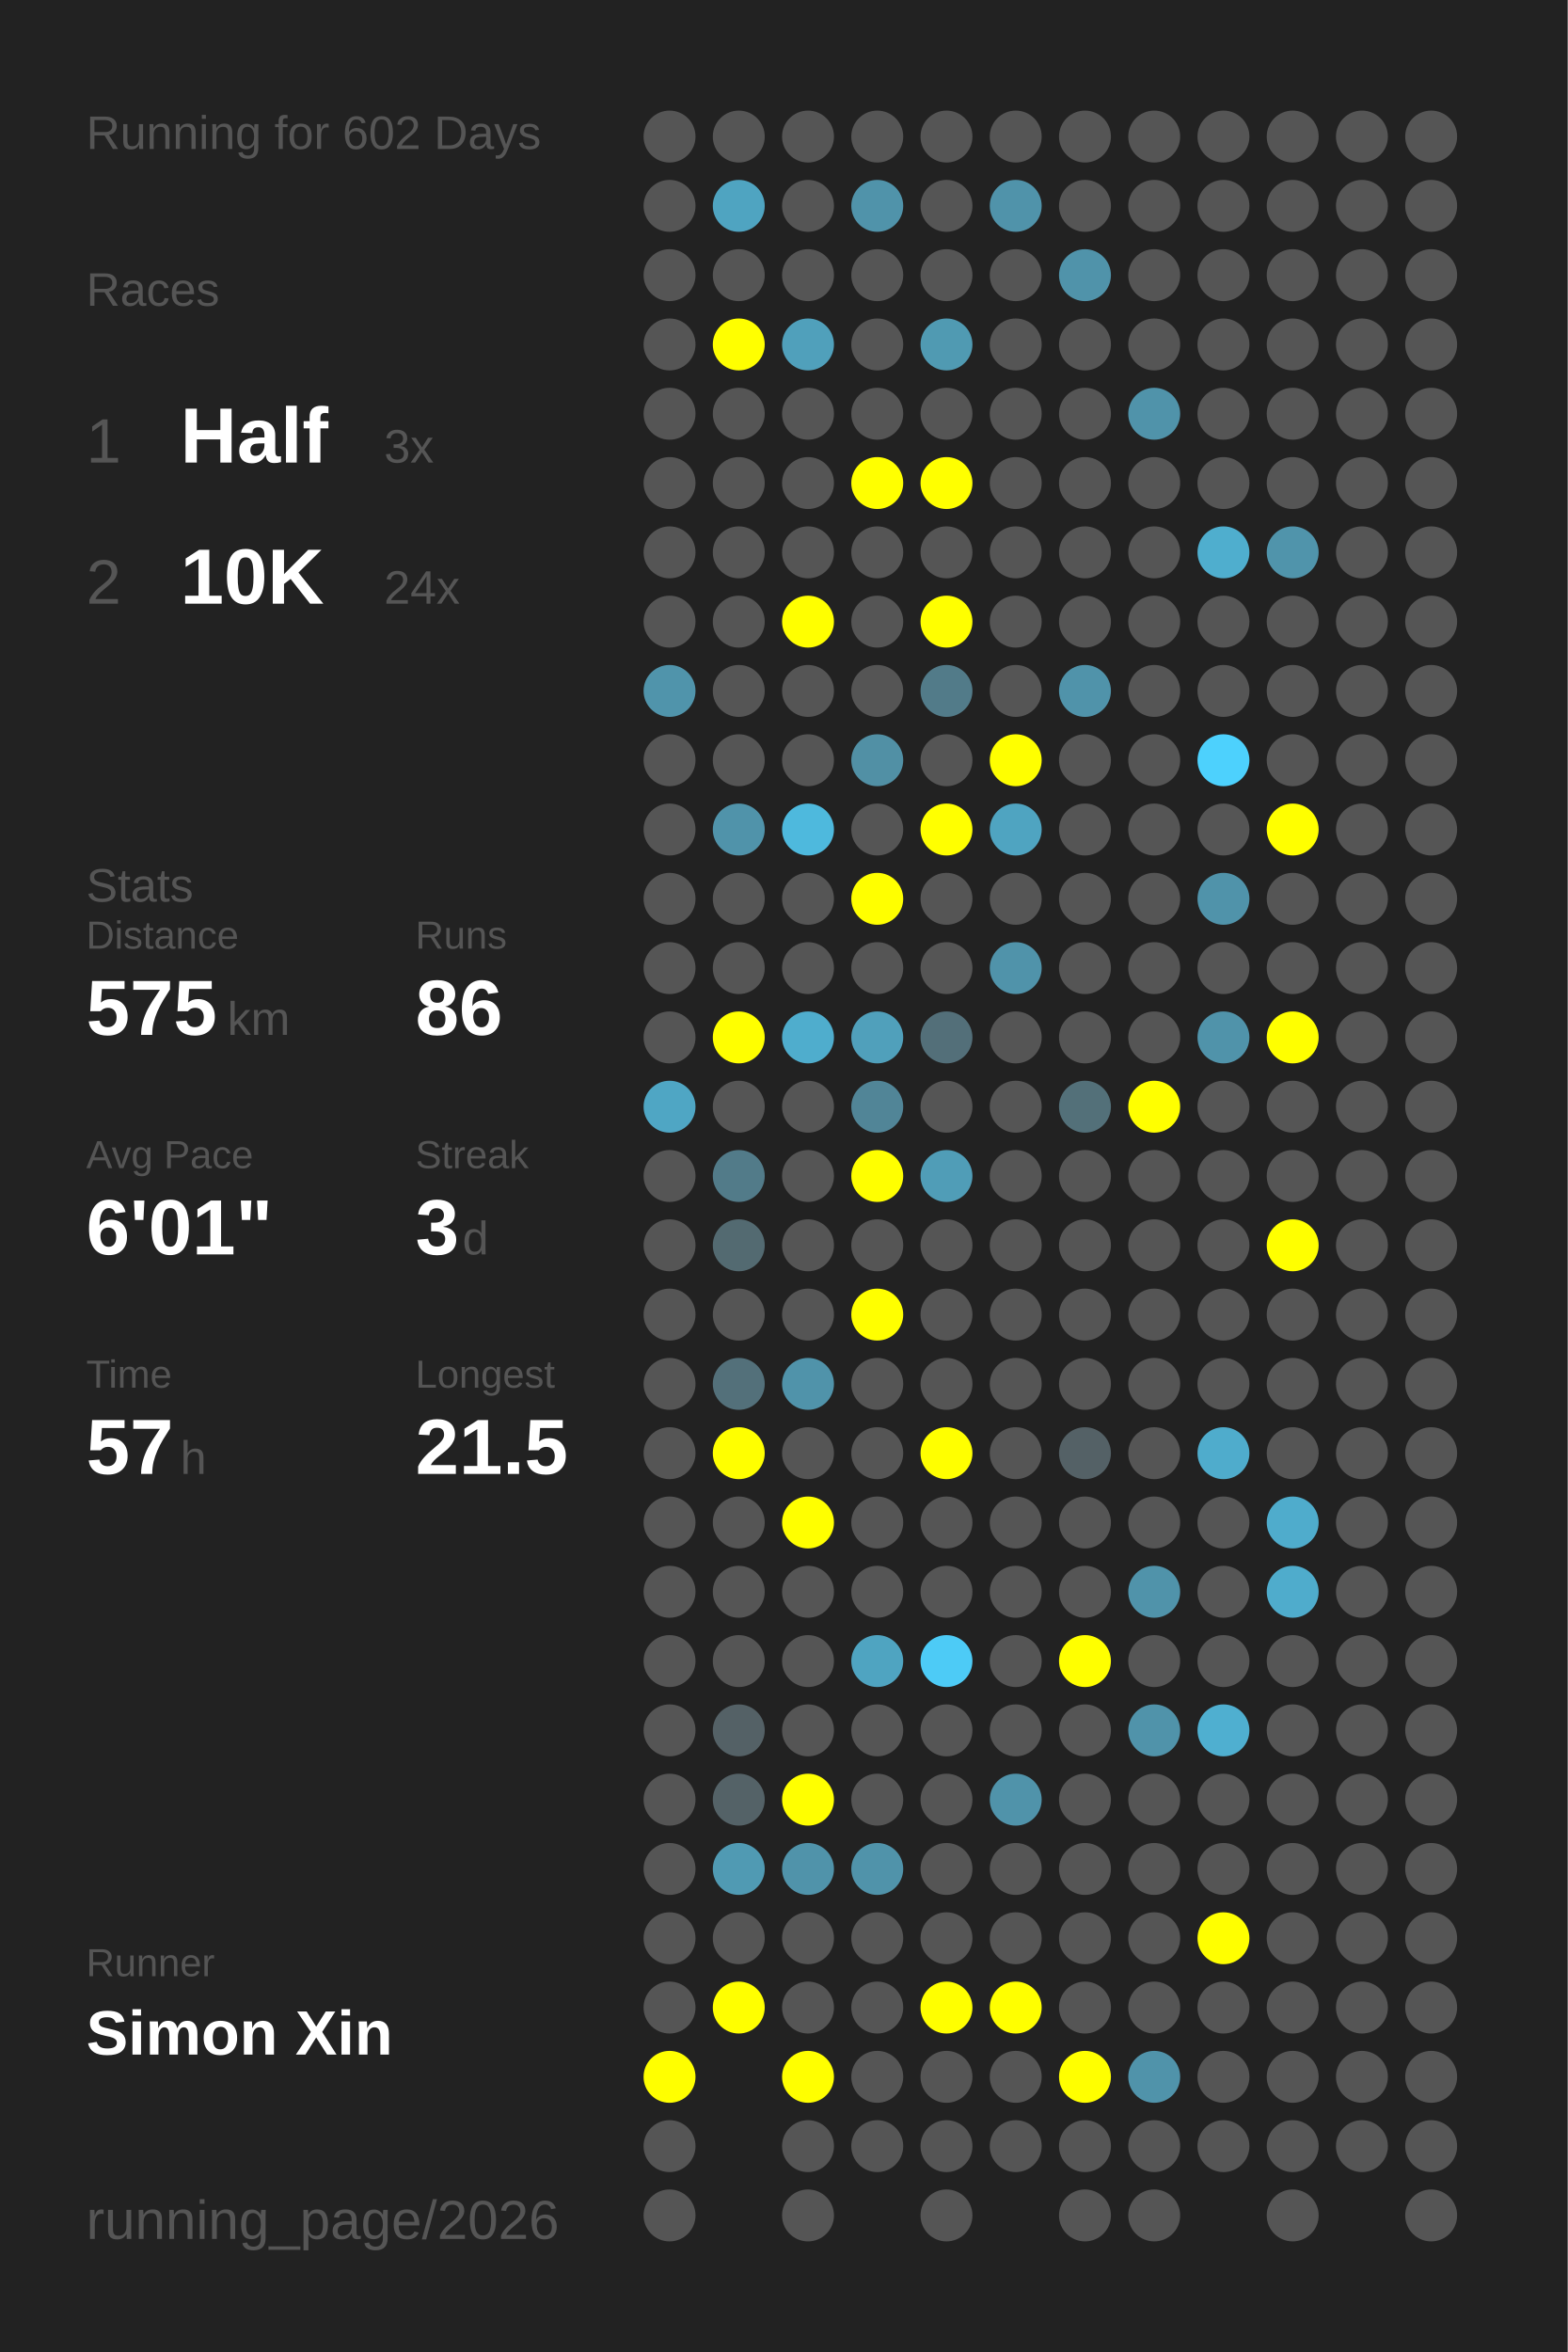
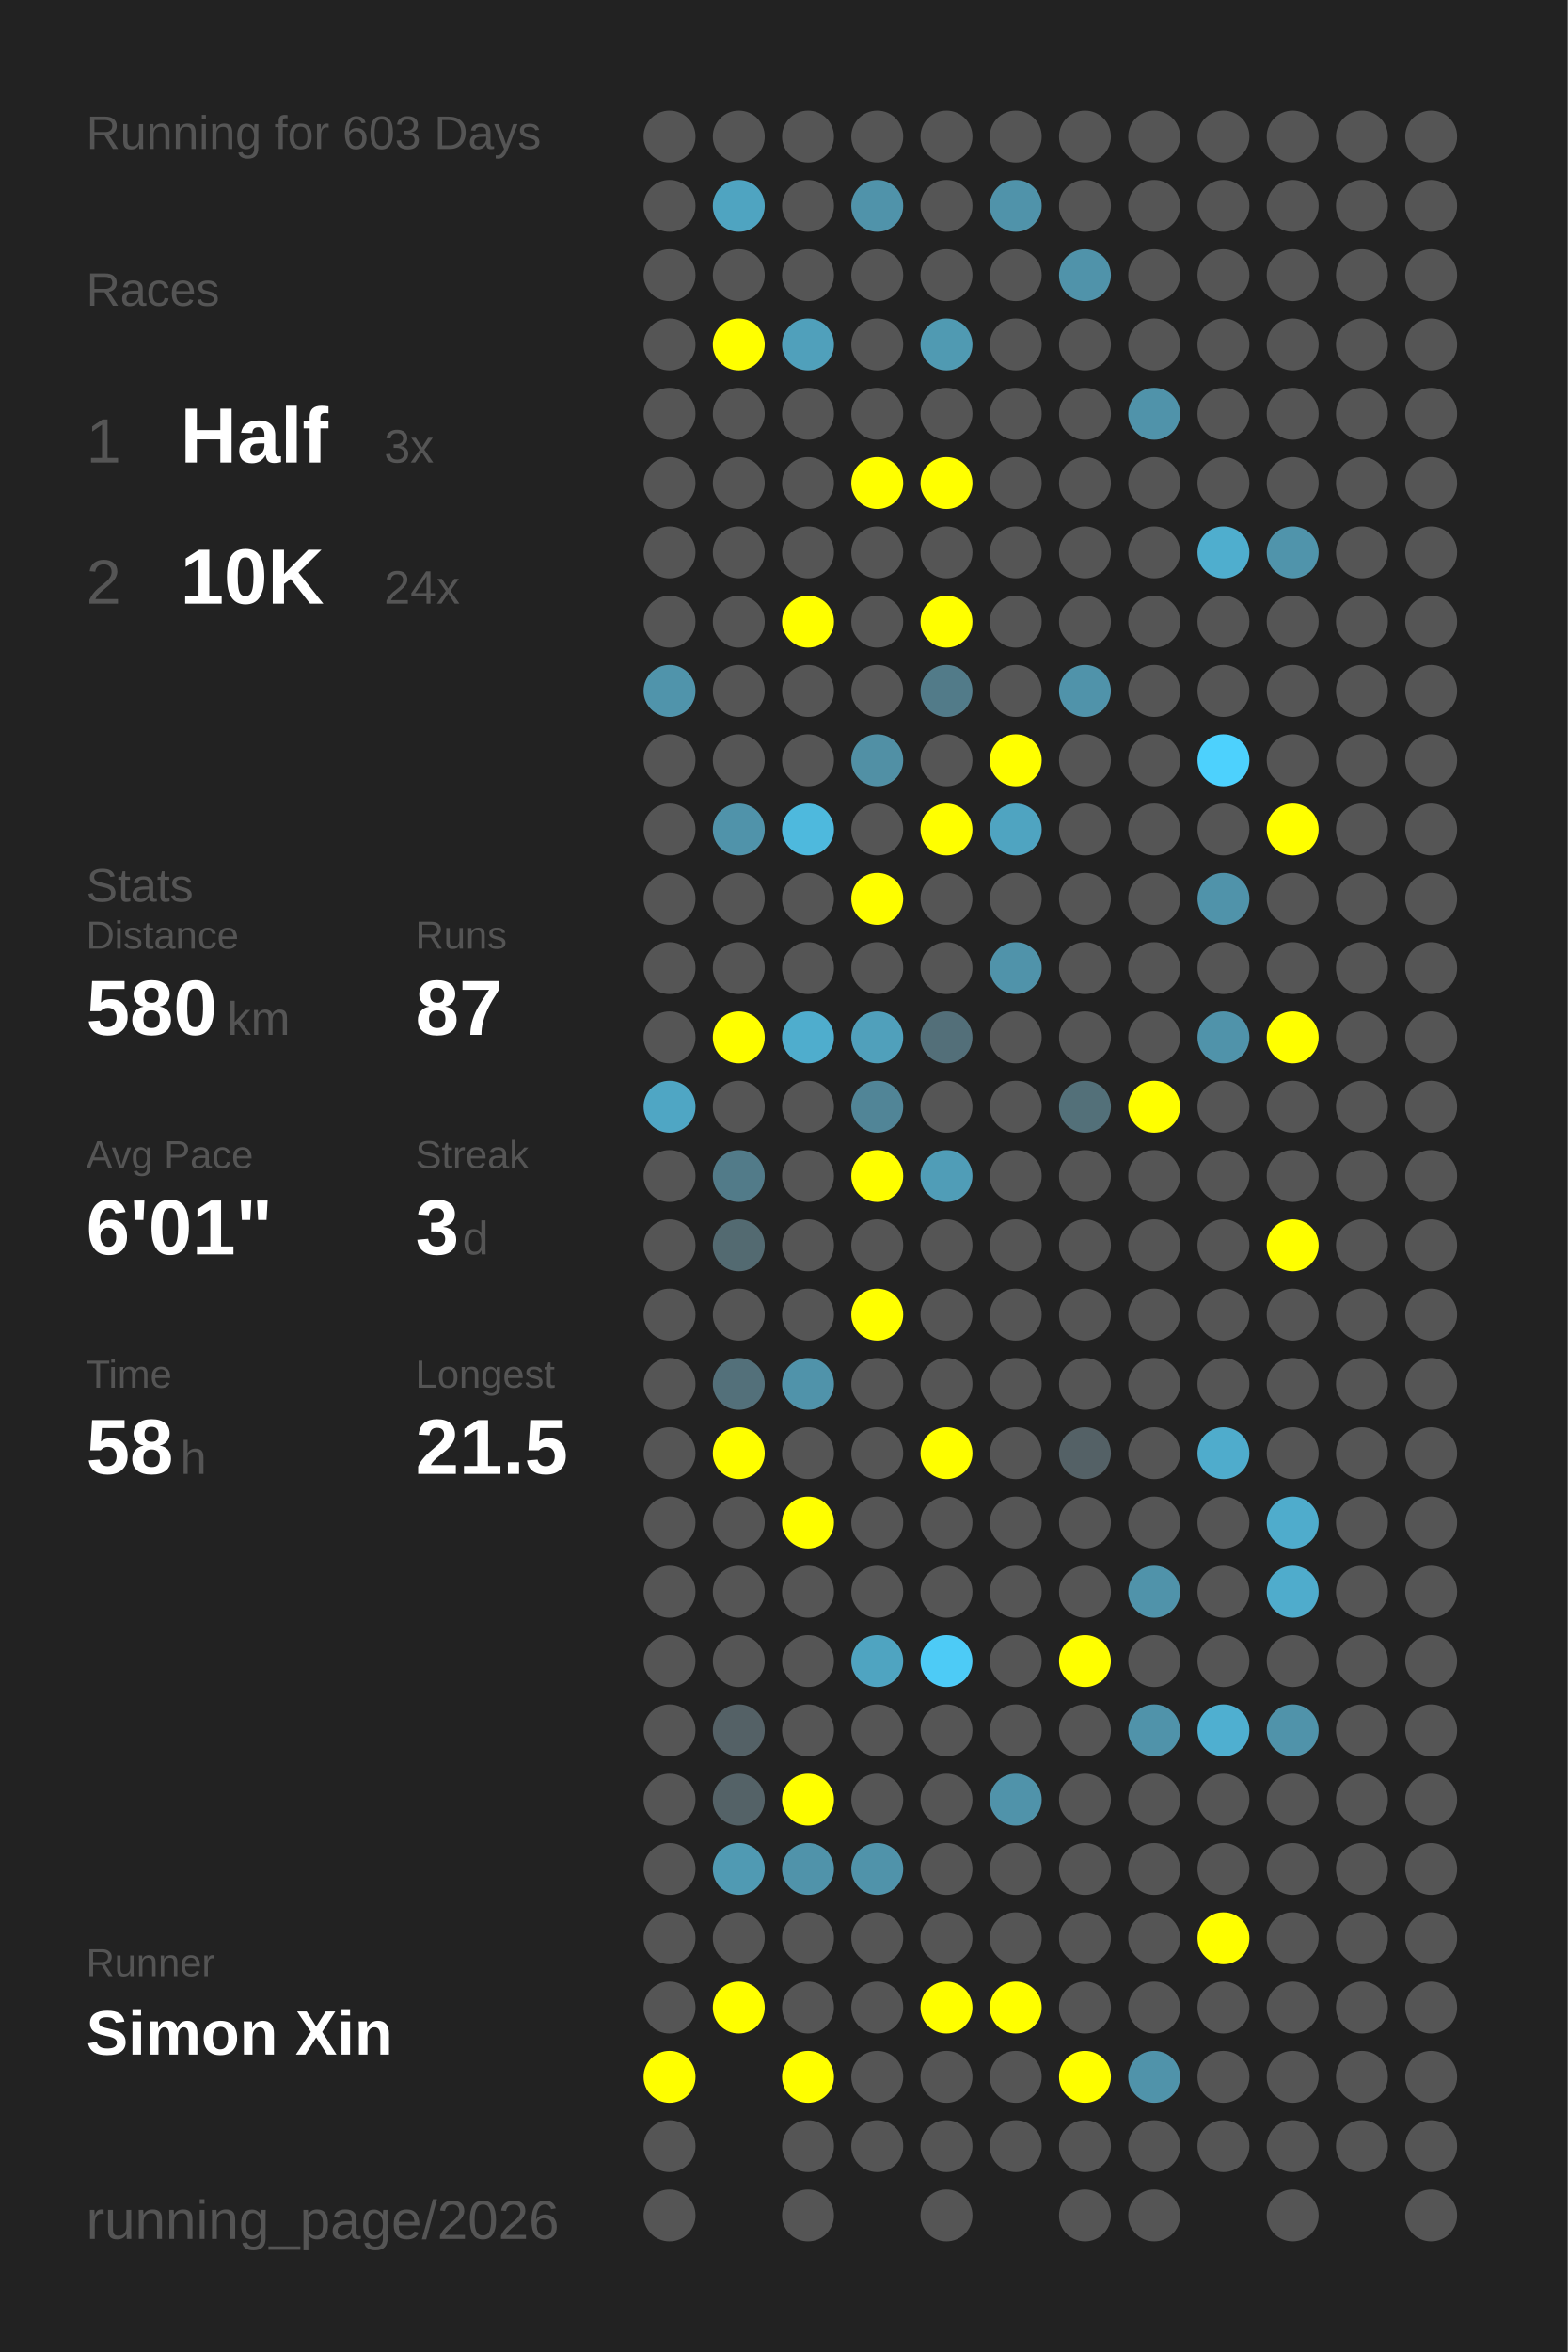
<svg xmlns="http://www.w3.org/2000/svg" baseProfile="full" height="300mm" version="1.1" viewBox="0,0,200,300" width="200mm">
  <defs />
  <rect fill="#222222" height="300" width="200" x="0" y="0" />
-   <text fill="#555555" style="font-size:6px; font-family:Arial;" x="11" y="19">Running for 602 Days</text>
+   <text fill="#555555" style="font-size:6px; font-family:Arial;" x="11" y="19">Running for 603 Days</text>
  <text fill="#555555" style="font-size:6px; font-family:Arial;" x="11" y="39">Races</text>
  <text fill="#555555" style="font-size:8px; font-family:Arial;" x="11" y="59">1</text>
  <text fill="#FFFFFF" style="font-size:10px; font-family:Arial; font-weight:bold;" x="23" y="59">Half</text>
  <text fill="#555555" style="font-size:6px; font-family:Arial;" x="49" y="59">3x</text>
  <text fill="#555555" style="font-size:8px; font-family:Arial;" x="11" y="77">2</text>
  <text fill="#FFFFFF" style="font-size:10px; font-family:Arial; font-weight:bold;" x="23" y="77">10K</text>
  <text fill="#555555" style="font-size:6px; font-family:Arial;" x="49" y="77">24x</text>
  <text fill="#555555" style="font-size:6px; font-family:Arial;" x="11" y="115">Stats</text>
  <text fill="#555555" style="font-size:5px; font-family:Arial;" x="11" y="121">Distance</text>
-   <text fill="#FFFFFF" style="font-size:10px; font-family:Arial; font-weight:bold;" x="11" y="132">575</text>
+   <text fill="#FFFFFF" style="font-size:10px; font-family:Arial; font-weight:bold;" x="11" y="132">580</text>
  <text fill="#555555" style="font-size:6px; font-family:Arial;" x="29" y="132">km</text>
  <text fill="#555555" style="font-size:5px; font-family:Arial;" x="53" y="121">Runs</text>
-   <text fill="#FFFFFF" style="font-size:10px; font-family:Arial; font-weight:bold;" x="53" y="132">86</text>
+   <text fill="#FFFFFF" style="font-size:10px; font-family:Arial; font-weight:bold;" x="53" y="132">87</text>
  <text fill="#555555" style="font-size:5px; font-family:Arial;" x="11" y="149">Avg Pace</text>
  <text fill="#FFFFFF" style="font-size:10px; font-family:Arial; font-weight:bold;" x="11" y="160">6'01"</text>
  <text fill="#555555" style="font-size:5px; font-family:Arial;" x="53" y="149">Streak</text>
  <text fill="#FFFFFF" style="font-size:10px; font-family:Arial; font-weight:bold;" x="53" y="160">3</text>
  <text fill="#555555" style="font-size:6px; font-family:Arial;" x="59" y="160">d</text>
  <text fill="#555555" style="font-size:5px; font-family:Arial;" x="11" y="177">Time</text>
-   <text fill="#FFFFFF" style="font-size:10px; font-family:Arial; font-weight:bold;" x="11" y="188">57</text>
+   <text fill="#FFFFFF" style="font-size:10px; font-family:Arial; font-weight:bold;" x="11" y="188">58</text>
  <text fill="#555555" style="font-size:6px; font-family:Arial;" x="23" y="188">h</text>
  <text fill="#555555" style="font-size:5px; font-family:Arial;" x="53" y="177">Longest</text>
  <text fill="#FFFFFF" style="font-size:10px; font-family:Arial; font-weight:bold;" x="53" y="188">21.5</text>
  <text fill="#555555" style="font-size:5px; font-family:Arial;" x="11" y="252.065">Runner</text>
  <text fill="#FFFFFF" style="font-size:8px; font-family:Arial; font-weight:bold;" x="11" y="262.065">Simon Xin</text>
  <text fill="#555555" style="font-size:7px; font-family:Arial;" x="11" y="285.581">running_page/2026</text>
  <circle cx="85.417" cy="17.419" fill="#555555" r="3.312" />
  <circle cx="85.417" cy="26.258" fill="#555555" r="3.312" />
  <circle cx="85.417" cy="35.097" fill="#555555" r="3.312" />
  <circle cx="85.417" cy="43.935" fill="#555555" r="3.312" />
  <circle cx="85.417" cy="52.774" fill="#555555" r="3.312" />
  <circle cx="85.417" cy="61.613" fill="#555555" r="3.312" />
  <circle cx="85.417" cy="70.452" fill="#555555" r="3.312" />
  <circle cx="85.417" cy="79.29" fill="#555555" r="3.312" />
  <circle cx="85.417" cy="88.129" fill="#5094ab" r="3.312" />
  <circle cx="85.417" cy="96.968" fill="#555555" r="3.312" />
  <circle cx="85.417" cy="105.806" fill="#555555" r="3.312" />
  <circle cx="85.417" cy="114.645" fill="#555555" r="3.312" />
  <circle cx="85.417" cy="123.484" fill="#555555" r="3.312" />
  <circle cx="85.417" cy="132.323" fill="#555555" r="3.312" />
  <circle cx="85.417" cy="141.161" fill="#4fa6c4" r="3.312" />
  <circle cx="85.417" cy="150" fill="#555555" r="3.312" />
  <circle cx="85.417" cy="158.839" fill="#555555" r="3.312" />
  <circle cx="85.417" cy="167.677" fill="#555555" r="3.312" />
  <circle cx="85.417" cy="176.516" fill="#555555" r="3.312" />
  <circle cx="85.417" cy="185.355" fill="#555555" r="3.312" />
  <circle cx="85.417" cy="194.194" fill="#555555" r="3.312" />
  <circle cx="85.417" cy="203.032" fill="#555555" r="3.312" />
  <circle cx="85.417" cy="211.871" fill="#555555" r="3.312" />
  <circle cx="85.417" cy="220.71" fill="#555555" r="3.312" />
  <circle cx="85.417" cy="229.548" fill="#555555" r="3.312" />
  <circle cx="85.417" cy="238.387" fill="#555555" r="3.312" />
  <circle cx="85.417" cy="247.226" fill="#555555" r="3.312" />
  <circle cx="85.417" cy="256.065" fill="#555555" r="3.312" />
  <circle cx="85.417" cy="264.903" fill="#FFFF00" r="3.312" />
  <circle cx="85.417" cy="273.742" fill="#555555" r="3.312" />
  <circle cx="85.417" cy="282.581" fill="#555555" r="3.312" />
  <circle cx="94.25" cy="17.419" fill="#555555" r="3.312" />
  <circle cx="94.25" cy="26.258" fill="#4fa4c1" r="3.312" />
  <circle cx="94.25" cy="35.097" fill="#555555" r="3.312" />
  <circle cx="94.25" cy="43.935" fill="#FFFF00" r="3.312" />
  <circle cx="94.25" cy="52.774" fill="#555555" r="3.312" />
  <circle cx="94.25" cy="61.613" fill="#555555" r="3.312" />
  <circle cx="94.25" cy="70.452" fill="#555555" r="3.312" />
  <circle cx="94.25" cy="79.29" fill="#555555" r="3.312" />
  <circle cx="94.25" cy="88.129" fill="#555555" r="3.312" />
  <circle cx="94.25" cy="96.968" fill="#555555" r="3.312" />
  <circle cx="94.25" cy="105.806" fill="#5093aa" r="3.312" />
  <circle cx="94.25" cy="114.645" fill="#555555" r="3.312" />
  <circle cx="94.25" cy="123.484" fill="#555555" r="3.312" />
  <circle cx="94.25" cy="132.323" fill="#FFFF00" r="3.312" />
  <circle cx="94.25" cy="141.161" fill="#555555" r="3.312" />
  <circle cx="94.25" cy="150" fill="#527b89" r="3.312" />
  <circle cx="94.25" cy="158.839" fill="#536a71" r="3.312" />
  <circle cx="94.25" cy="167.677" fill="#555555" r="3.312" />
  <circle cx="94.25" cy="176.516" fill="#53707a" r="3.312" />
  <circle cx="94.25" cy="185.355" fill="#FFFF00" r="3.312" />
  <circle cx="94.25" cy="194.194" fill="#555555" r="3.312" />
  <circle cx="94.25" cy="203.032" fill="#555555" r="3.312" />
  <circle cx="94.25" cy="211.871" fill="#555555" r="3.312" />
  <circle cx="94.25" cy="220.71" fill="#546166" r="3.312" />
  <circle cx="94.25" cy="229.548" fill="#546267" r="3.312" />
  <circle cx="94.25" cy="238.387" fill="#509ab3" r="3.312" />
  <circle cx="94.25" cy="247.226" fill="#555555" r="3.312" />
  <circle cx="94.25" cy="256.065" fill="#FFFF00" r="3.312" />
  <circle cx="103.083" cy="17.419" fill="#555555" r="3.312" />
  <circle cx="103.083" cy="26.258" fill="#555555" r="3.312" />
  <circle cx="103.083" cy="35.097" fill="#555555" r="3.312" />
  <circle cx="103.083" cy="43.935" fill="#50a0bb" r="3.312" />
  <circle cx="103.083" cy="52.774" fill="#555555" r="3.312" />
  <circle cx="103.083" cy="61.613" fill="#555555" r="3.312" />
  <circle cx="103.083" cy="70.452" fill="#555555" r="3.312" />
  <circle cx="103.083" cy="79.29" fill="#FFFF00" r="3.312" />
  <circle cx="103.083" cy="88.129" fill="#555555" r="3.312" />
  <circle cx="103.083" cy="96.968" fill="#555555" r="3.312" />
  <circle cx="103.083" cy="105.806" fill="#4eb9dd" r="3.312" />
  <circle cx="103.083" cy="114.645" fill="#555555" r="3.312" />
  <circle cx="103.083" cy="123.484" fill="#555555" r="3.312" />
  <circle cx="103.083" cy="132.323" fill="#4fadcd" r="3.312" />
  <circle cx="103.083" cy="141.161" fill="#555555" r="3.312" />
  <circle cx="103.083" cy="150" fill="#555555" r="3.312" />
  <circle cx="103.083" cy="158.839" fill="#555555" r="3.312" />
  <circle cx="103.083" cy="167.677" fill="#555555" r="3.312" />
  <circle cx="103.083" cy="176.516" fill="#5093aa" r="3.312" />
  <circle cx="103.083" cy="185.355" fill="#555555" r="3.312" />
  <circle cx="103.083" cy="194.194" fill="#FFFF00" r="3.312" />
  <circle cx="103.083" cy="203.032" fill="#555555" r="3.312" />
  <circle cx="103.083" cy="211.871" fill="#555555" r="3.312" />
  <circle cx="103.083" cy="220.71" fill="#555555" r="3.312" />
  <circle cx="103.083" cy="229.548" fill="#FFFF00" r="3.312" />
  <circle cx="103.083" cy="238.387" fill="#5093aa" r="3.312" />
  <circle cx="103.083" cy="247.226" fill="#555555" r="3.312" />
  <circle cx="103.083" cy="256.065" fill="#555555" r="3.312" />
  <circle cx="103.083" cy="264.903" fill="#FFFF00" r="3.312" />
  <circle cx="103.083" cy="273.742" fill="#555555" r="3.312" />
  <circle cx="103.083" cy="282.581" fill="#555555" r="3.312" />
  <circle cx="111.917" cy="17.419" fill="#555555" r="3.312" />
  <circle cx="111.917" cy="26.258" fill="#5093aa" r="3.312" />
  <circle cx="111.917" cy="35.097" fill="#555555" r="3.312" />
  <circle cx="111.917" cy="43.935" fill="#555555" r="3.312" />
  <circle cx="111.917" cy="52.774" fill="#555555" r="3.312" />
  <circle cx="111.917" cy="61.613" fill="#FFFF00" r="3.312" />
  <circle cx="111.917" cy="70.452" fill="#555555" r="3.312" />
  <circle cx="111.917" cy="79.29" fill="#555555" r="3.312" />
  <circle cx="111.917" cy="88.129" fill="#555555" r="3.312" />
  <circle cx="111.917" cy="96.968" fill="#5190a5" r="3.312" />
  <circle cx="111.917" cy="105.806" fill="#555555" r="3.312" />
  <circle cx="111.917" cy="114.645" fill="#FFFF00" r="3.312" />
  <circle cx="111.917" cy="123.484" fill="#555555" r="3.312" />
  <circle cx="111.917" cy="132.323" fill="#50a0bb" r="3.312" />
  <circle cx="111.917" cy="141.161" fill="#518597" r="3.312" />
  <circle cx="111.917" cy="150" fill="#FFFF00" r="3.312" />
  <circle cx="111.917" cy="158.839" fill="#555555" r="3.312" />
  <circle cx="111.917" cy="167.677" fill="#FFFF00" r="3.312" />
  <circle cx="111.917" cy="176.516" fill="#555555" r="3.312" />
  <circle cx="111.917" cy="185.355" fill="#555555" r="3.312" />
  <circle cx="111.917" cy="194.194" fill="#555555" r="3.312" />
  <circle cx="111.917" cy="203.032" fill="#555555" r="3.312" />
  <circle cx="111.917" cy="211.871" fill="#4fa4c1" r="3.312" />
  <circle cx="111.917" cy="220.71" fill="#555555" r="3.312" />
  <circle cx="111.917" cy="229.548" fill="#555555" r="3.312" />
  <circle cx="111.917" cy="238.387" fill="#5093aa" r="3.312" />
  <circle cx="111.917" cy="247.226" fill="#555555" r="3.312" />
  <circle cx="111.917" cy="256.065" fill="#555555" r="3.312" />
  <circle cx="111.917" cy="264.903" fill="#555555" r="3.312" />
  <circle cx="111.917" cy="273.742" fill="#555555" r="3.312" />
  <circle cx="120.75" cy="17.419" fill="#555555" r="3.312" />
  <circle cx="120.75" cy="26.258" fill="#555555" r="3.312" />
  <circle cx="120.75" cy="35.097" fill="#555555" r="3.312" />
  <circle cx="120.75" cy="43.935" fill="#509ab2" r="3.312" />
  <circle cx="120.75" cy="52.774" fill="#555555" r="3.312" />
  <circle cx="120.75" cy="61.613" fill="#FFFF00" r="3.312" />
  <circle cx="120.75" cy="70.452" fill="#555555" r="3.312" />
  <circle cx="120.75" cy="79.29" fill="#FFFF00" r="3.312" />
  <circle cx="120.75" cy="88.129" fill="#527b89" r="3.312" />
  <circle cx="120.75" cy="96.968" fill="#555555" r="3.312" />
  <circle cx="120.75" cy="105.806" fill="#FFFF00" r="3.312" />
  <circle cx="120.75" cy="114.645" fill="#555555" r="3.312" />
  <circle cx="120.75" cy="123.484" fill="#555555" r="3.312" />
  <circle cx="120.75" cy="132.323" fill="#536f79" r="3.312" />
  <circle cx="120.75" cy="141.161" fill="#555555" r="3.312" />
  <circle cx="120.75" cy="150" fill="#509db7" r="3.312" />
  <circle cx="120.75" cy="158.839" fill="#555555" r="3.312" />
  <circle cx="120.75" cy="167.677" fill="#555555" r="3.312" />
  <circle cx="120.75" cy="176.516" fill="#555555" r="3.312" />
  <circle cx="120.75" cy="185.355" fill="#FFFF00" r="3.312" />
  <circle cx="120.75" cy="194.194" fill="#555555" r="3.312" />
  <circle cx="120.75" cy="203.032" fill="#555555" r="3.312" />
  <circle cx="120.75" cy="211.871" fill="#4dcbf6" r="3.312" />
  <circle cx="120.75" cy="220.71" fill="#555555" r="3.312" />
  <circle cx="120.75" cy="229.548" fill="#555555" r="3.312" />
  <circle cx="120.75" cy="238.387" fill="#555555" r="3.312" />
  <circle cx="120.75" cy="247.226" fill="#555555" r="3.312" />
  <circle cx="120.75" cy="256.065" fill="#FFFF00" r="3.312" />
  <circle cx="120.75" cy="264.903" fill="#555555" r="3.312" />
  <circle cx="120.75" cy="273.742" fill="#555555" r="3.312" />
  <circle cx="120.75" cy="282.581" fill="#555555" r="3.312" />
  <circle cx="129.583" cy="17.419" fill="#555555" r="3.312" />
  <circle cx="129.583" cy="26.258" fill="#5093aa" r="3.312" />
  <circle cx="129.583" cy="35.097" fill="#555555" r="3.312" />
  <circle cx="129.583" cy="43.935" fill="#555555" r="3.312" />
  <circle cx="129.583" cy="52.774" fill="#555555" r="3.312" />
  <circle cx="129.583" cy="61.613" fill="#555555" r="3.312" />
  <circle cx="129.583" cy="70.452" fill="#555555" r="3.312" />
  <circle cx="129.583" cy="79.29" fill="#555555" r="3.312" />
  <circle cx="129.583" cy="88.129" fill="#555555" r="3.312" />
  <circle cx="129.583" cy="96.968" fill="#FFFF00" r="3.312" />
  <circle cx="129.583" cy="105.806" fill="#4fa4c1" r="3.312" />
  <circle cx="129.583" cy="114.645" fill="#555555" r="3.312" />
  <circle cx="129.583" cy="123.484" fill="#5093aa" r="3.312" />
  <circle cx="129.583" cy="132.323" fill="#555555" r="3.312" />
  <circle cx="129.583" cy="141.161" fill="#555555" r="3.312" />
  <circle cx="129.583" cy="150" fill="#555555" r="3.312" />
  <circle cx="129.583" cy="158.839" fill="#555555" r="3.312" />
  <circle cx="129.583" cy="167.677" fill="#555555" r="3.312" />
  <circle cx="129.583" cy="176.516" fill="#555555" r="3.312" />
  <circle cx="129.583" cy="185.355" fill="#555555" r="3.312" />
  <circle cx="129.583" cy="194.194" fill="#555555" r="3.312" />
  <circle cx="129.583" cy="203.032" fill="#555555" r="3.312" />
  <circle cx="129.583" cy="211.871" fill="#555555" r="3.312" />
  <circle cx="129.583" cy="220.71" fill="#555555" r="3.312" />
  <circle cx="129.583" cy="229.548" fill="#5093aa" r="3.312" />
  <circle cx="129.583" cy="238.387" fill="#555555" r="3.312" />
  <circle cx="129.583" cy="247.226" fill="#555555" r="3.312" />
  <circle cx="129.583" cy="256.065" fill="#FFFF00" r="3.312" />
  <circle cx="129.583" cy="264.903" fill="#555555" r="3.312" />
  <circle cx="129.583" cy="273.742" fill="#555555" r="3.312" />
  <circle cx="138.417" cy="17.419" fill="#555555" r="3.312" />
  <circle cx="138.417" cy="26.258" fill="#555555" r="3.312" />
  <circle cx="138.417" cy="35.097" fill="#5093aa" r="3.312" />
  <circle cx="138.417" cy="43.935" fill="#555555" r="3.312" />
  <circle cx="138.417" cy="52.774" fill="#555555" r="3.312" />
  <circle cx="138.417" cy="61.613" fill="#555555" r="3.312" />
  <circle cx="138.417" cy="70.452" fill="#555555" r="3.312" />
  <circle cx="138.417" cy="79.29" fill="#555555" r="3.312" />
  <circle cx="138.417" cy="88.129" fill="#5093aa" r="3.312" />
  <circle cx="138.417" cy="96.968" fill="#555555" r="3.312" />
  <circle cx="138.417" cy="105.806" fill="#555555" r="3.312" />
  <circle cx="138.417" cy="114.645" fill="#555555" r="3.312" />
  <circle cx="138.417" cy="123.484" fill="#555555" r="3.312" />
  <circle cx="138.417" cy="132.323" fill="#555555" r="3.312" />
  <circle cx="138.417" cy="141.161" fill="#537079" r="3.312" />
  <circle cx="138.417" cy="150" fill="#555555" r="3.312" />
  <circle cx="138.417" cy="158.839" fill="#555555" r="3.312" />
  <circle cx="138.417" cy="167.677" fill="#555555" r="3.312" />
  <circle cx="138.417" cy="176.516" fill="#555555" r="3.312" />
  <circle cx="138.417" cy="185.355" fill="#546166" r="3.312" />
  <circle cx="138.417" cy="194.194" fill="#555555" r="3.312" />
  <circle cx="138.417" cy="203.032" fill="#555555" r="3.312" />
  <circle cx="138.417" cy="211.871" fill="#FFFF00" r="3.312" />
  <circle cx="138.417" cy="220.71" fill="#555555" r="3.312" />
  <circle cx="138.417" cy="229.548" fill="#555555" r="3.312" />
  <circle cx="138.417" cy="238.387" fill="#555555" r="3.312" />
  <circle cx="138.417" cy="247.226" fill="#555555" r="3.312" />
  <circle cx="138.417" cy="256.065" fill="#555555" r="3.312" />
  <circle cx="138.417" cy="264.903" fill="#FFFF00" r="3.312" />
  <circle cx="138.417" cy="273.742" fill="#555555" r="3.312" />
  <circle cx="138.417" cy="282.581" fill="#555555" r="3.312" />
  <circle cx="147.25" cy="17.419" fill="#555555" r="3.312" />
  <circle cx="147.25" cy="26.258" fill="#555555" r="3.312" />
  <circle cx="147.25" cy="35.097" fill="#555555" r="3.312" />
  <circle cx="147.25" cy="43.935" fill="#555555" r="3.312" />
  <circle cx="147.25" cy="52.774" fill="#5093aa" r="3.312" />
  <circle cx="147.25" cy="61.613" fill="#555555" r="3.312" />
  <circle cx="147.25" cy="70.452" fill="#555555" r="3.312" />
  <circle cx="147.25" cy="79.29" fill="#555555" r="3.312" />
  <circle cx="147.25" cy="88.129" fill="#555555" r="3.312" />
  <circle cx="147.25" cy="96.968" fill="#555555" r="3.312" />
  <circle cx="147.25" cy="105.806" fill="#555555" r="3.312" />
  <circle cx="147.25" cy="114.645" fill="#555555" r="3.312" />
  <circle cx="147.25" cy="123.484" fill="#555555" r="3.312" />
  <circle cx="147.25" cy="132.323" fill="#555555" r="3.312" />
  <circle cx="147.25" cy="141.161" fill="#FFFF00" r="3.312" />
  <circle cx="147.25" cy="150" fill="#555555" r="3.312" />
  <circle cx="147.25" cy="158.839" fill="#555555" r="3.312" />
  <circle cx="147.25" cy="167.677" fill="#555555" r="3.312" />
  <circle cx="147.25" cy="176.516" fill="#555555" r="3.312" />
  <circle cx="147.25" cy="185.355" fill="#555555" r="3.312" />
  <circle cx="147.25" cy="194.194" fill="#555555" r="3.312" />
  <circle cx="147.25" cy="203.032" fill="#5093aa" r="3.312" />
  <circle cx="147.25" cy="211.871" fill="#555555" r="3.312" />
  <circle cx="147.25" cy="220.71" fill="#5093aa" r="3.312" />
  <circle cx="147.25" cy="229.548" fill="#555555" r="3.312" />
  <circle cx="147.25" cy="238.387" fill="#555555" r="3.312" />
  <circle cx="147.25" cy="247.226" fill="#555555" r="3.312" />
  <circle cx="147.25" cy="256.065" fill="#555555" r="3.312" />
  <circle cx="147.25" cy="264.903" fill="#5093aa" r="3.312" />
  <circle cx="147.25" cy="273.742" fill="#555555" r="3.312" />
  <circle cx="147.25" cy="282.581" fill="#555555" r="3.312" />
  <circle cx="156.083" cy="17.419" fill="#555555" r="3.312" />
  <circle cx="156.083" cy="26.258" fill="#555555" r="3.312" />
  <circle cx="156.083" cy="35.097" fill="#555555" r="3.312" />
  <circle cx="156.083" cy="43.935" fill="#555555" r="3.312" />
  <circle cx="156.083" cy="52.774" fill="#555555" r="3.312" />
  <circle cx="156.083" cy="61.613" fill="#555555" r="3.312" />
  <circle cx="156.083" cy="70.452" fill="#4faece" r="3.312" />
  <circle cx="156.083" cy="79.29" fill="#555555" r="3.312" />
  <circle cx="156.083" cy="88.129" fill="#555555" r="3.312" />
  <circle cx="156.083" cy="96.968" fill="#4dd1fd" r="3.312" />
  <circle cx="156.083" cy="105.806" fill="#555555" r="3.312" />
  <circle cx="156.083" cy="114.645" fill="#5093aa" r="3.312" />
  <circle cx="156.083" cy="123.484" fill="#555555" r="3.312" />
  <circle cx="156.083" cy="132.323" fill="#5093aa" r="3.312" />
  <circle cx="156.083" cy="141.161" fill="#555555" r="3.312" />
  <circle cx="156.083" cy="150" fill="#555555" r="3.312" />
  <circle cx="156.083" cy="158.839" fill="#555555" r="3.312" />
  <circle cx="156.083" cy="167.677" fill="#555555" r="3.312" />
  <circle cx="156.083" cy="176.516" fill="#555555" r="3.312" />
  <circle cx="156.083" cy="185.355" fill="#4faccc" r="3.312" />
  <circle cx="156.083" cy="194.194" fill="#555555" r="3.312" />
  <circle cx="156.083" cy="203.032" fill="#555555" r="3.312" />
  <circle cx="156.083" cy="211.871" fill="#555555" r="3.312" />
  <circle cx="156.083" cy="220.71" fill="#4fafd0" r="3.312" />
  <circle cx="156.083" cy="229.548" fill="#555555" r="3.312" />
  <circle cx="156.083" cy="238.387" fill="#555555" r="3.312" />
  <circle cx="156.083" cy="247.226" fill="#FFFF00" r="3.312" />
  <circle cx="156.083" cy="256.065" fill="#555555" r="3.312" />
  <circle cx="156.083" cy="264.903" fill="#555555" r="3.312" />
  <circle cx="156.083" cy="273.742" fill="#555555" r="3.312" />
  <circle cx="164.917" cy="17.419" fill="#555555" r="3.312" />
  <circle cx="164.917" cy="26.258" fill="#555555" r="3.312" />
  <circle cx="164.917" cy="35.097" fill="#555555" r="3.312" />
  <circle cx="164.917" cy="43.935" fill="#555555" r="3.312" />
  <circle cx="164.917" cy="52.774" fill="#555555" r="3.312" />
  <circle cx="164.917" cy="61.613" fill="#555555" r="3.312" />
  <circle cx="164.917" cy="70.452" fill="#5094ab" r="3.312" />
  <circle cx="164.917" cy="79.29" fill="#555555" r="3.312" />
  <circle cx="164.917" cy="88.129" fill="#555555" r="3.312" />
  <circle cx="164.917" cy="96.968" fill="#555555" r="3.312" />
  <circle cx="164.917" cy="105.806" fill="#FFFF00" r="3.312" />
  <circle cx="164.917" cy="114.645" fill="#555555" r="3.312" />
  <circle cx="164.917" cy="123.484" fill="#555555" r="3.312" />
  <circle cx="164.917" cy="132.323" fill="#FFFF00" r="3.312" />
  <circle cx="164.917" cy="141.161" fill="#555555" r="3.312" />
  <circle cx="164.917" cy="150" fill="#555555" r="3.312" />
  <circle cx="164.917" cy="158.839" fill="#FFFF00" r="3.312" />
  <circle cx="164.917" cy="167.677" fill="#555555" r="3.312" />
  <circle cx="164.917" cy="176.516" fill="#555555" r="3.312" />
  <circle cx="164.917" cy="185.355" fill="#555555" r="3.312" />
  <circle cx="164.917" cy="194.194" fill="#4faccc" r="3.312" />
  <circle cx="164.917" cy="203.032" fill="#4faccc" r="3.312" />
  <circle cx="164.917" cy="211.871" fill="#555555" r="3.312" />
-   <circle cx="164.917" cy="220.71" fill="#555555" r="3.312" />
+   <circle cx="164.917" cy="220.71" fill="#5093aa" r="3.312" />
  <circle cx="164.917" cy="229.548" fill="#555555" r="3.312" />
  <circle cx="164.917" cy="238.387" fill="#555555" r="3.312" />
  <circle cx="164.917" cy="247.226" fill="#555555" r="3.312" />
  <circle cx="164.917" cy="256.065" fill="#555555" r="3.312" />
  <circle cx="164.917" cy="264.903" fill="#555555" r="3.312" />
  <circle cx="164.917" cy="273.742" fill="#555555" r="3.312" />
  <circle cx="164.917" cy="282.581" fill="#555555" r="3.312" />
  <circle cx="173.75" cy="17.419" fill="#555555" r="3.312" />
  <circle cx="173.75" cy="26.258" fill="#555555" r="3.312" />
  <circle cx="173.75" cy="35.097" fill="#555555" r="3.312" />
  <circle cx="173.75" cy="43.935" fill="#555555" r="3.312" />
  <circle cx="173.75" cy="52.774" fill="#555555" r="3.312" />
  <circle cx="173.75" cy="61.613" fill="#555555" r="3.312" />
  <circle cx="173.75" cy="70.452" fill="#555555" r="3.312" />
  <circle cx="173.75" cy="79.29" fill="#555555" r="3.312" />
  <circle cx="173.75" cy="88.129" fill="#555555" r="3.312" />
  <circle cx="173.75" cy="96.968" fill="#555555" r="3.312" />
  <circle cx="173.75" cy="105.806" fill="#555555" r="3.312" />
  <circle cx="173.75" cy="114.645" fill="#555555" r="3.312" />
  <circle cx="173.75" cy="123.484" fill="#555555" r="3.312" />
  <circle cx="173.75" cy="132.323" fill="#555555" r="3.312" />
  <circle cx="173.75" cy="141.161" fill="#555555" r="3.312" />
  <circle cx="173.75" cy="150" fill="#555555" r="3.312" />
  <circle cx="173.75" cy="158.839" fill="#555555" r="3.312" />
  <circle cx="173.75" cy="167.677" fill="#555555" r="3.312" />
  <circle cx="173.75" cy="176.516" fill="#555555" r="3.312" />
  <circle cx="173.75" cy="185.355" fill="#555555" r="3.312" />
  <circle cx="173.75" cy="194.194" fill="#555555" r="3.312" />
  <circle cx="173.75" cy="203.032" fill="#555555" r="3.312" />
  <circle cx="173.75" cy="211.871" fill="#555555" r="3.312" />
  <circle cx="173.75" cy="220.71" fill="#555555" r="3.312" />
  <circle cx="173.75" cy="229.548" fill="#555555" r="3.312" />
  <circle cx="173.75" cy="238.387" fill="#555555" r="3.312" />
  <circle cx="173.75" cy="247.226" fill="#555555" r="3.312" />
  <circle cx="173.75" cy="256.065" fill="#555555" r="3.312" />
  <circle cx="173.75" cy="264.903" fill="#555555" r="3.312" />
  <circle cx="173.75" cy="273.742" fill="#555555" r="3.312" />
  <circle cx="182.583" cy="17.419" fill="#555555" r="3.312" />
  <circle cx="182.583" cy="26.258" fill="#555555" r="3.312" />
  <circle cx="182.583" cy="35.097" fill="#555555" r="3.312" />
  <circle cx="182.583" cy="43.935" fill="#555555" r="3.312" />
  <circle cx="182.583" cy="52.774" fill="#555555" r="3.312" />
  <circle cx="182.583" cy="61.613" fill="#555555" r="3.312" />
  <circle cx="182.583" cy="70.452" fill="#555555" r="3.312" />
  <circle cx="182.583" cy="79.29" fill="#555555" r="3.312" />
  <circle cx="182.583" cy="88.129" fill="#555555" r="3.312" />
  <circle cx="182.583" cy="96.968" fill="#555555" r="3.312" />
  <circle cx="182.583" cy="105.806" fill="#555555" r="3.312" />
  <circle cx="182.583" cy="114.645" fill="#555555" r="3.312" />
  <circle cx="182.583" cy="123.484" fill="#555555" r="3.312" />
  <circle cx="182.583" cy="132.323" fill="#555555" r="3.312" />
  <circle cx="182.583" cy="141.161" fill="#555555" r="3.312" />
  <circle cx="182.583" cy="150" fill="#555555" r="3.312" />
  <circle cx="182.583" cy="158.839" fill="#555555" r="3.312" />
  <circle cx="182.583" cy="167.677" fill="#555555" r="3.312" />
  <circle cx="182.583" cy="176.516" fill="#555555" r="3.312" />
  <circle cx="182.583" cy="185.355" fill="#555555" r="3.312" />
  <circle cx="182.583" cy="194.194" fill="#555555" r="3.312" />
  <circle cx="182.583" cy="203.032" fill="#555555" r="3.312" />
  <circle cx="182.583" cy="211.871" fill="#555555" r="3.312" />
  <circle cx="182.583" cy="220.71" fill="#555555" r="3.312" />
  <circle cx="182.583" cy="229.548" fill="#555555" r="3.312" />
  <circle cx="182.583" cy="238.387" fill="#555555" r="3.312" />
  <circle cx="182.583" cy="247.226" fill="#555555" r="3.312" />
  <circle cx="182.583" cy="256.065" fill="#555555" r="3.312" />
  <circle cx="182.583" cy="264.903" fill="#555555" r="3.312" />
  <circle cx="182.583" cy="273.742" fill="#555555" r="3.312" />
  <circle cx="182.583" cy="282.581" fill="#555555" r="3.312" />
</svg>
